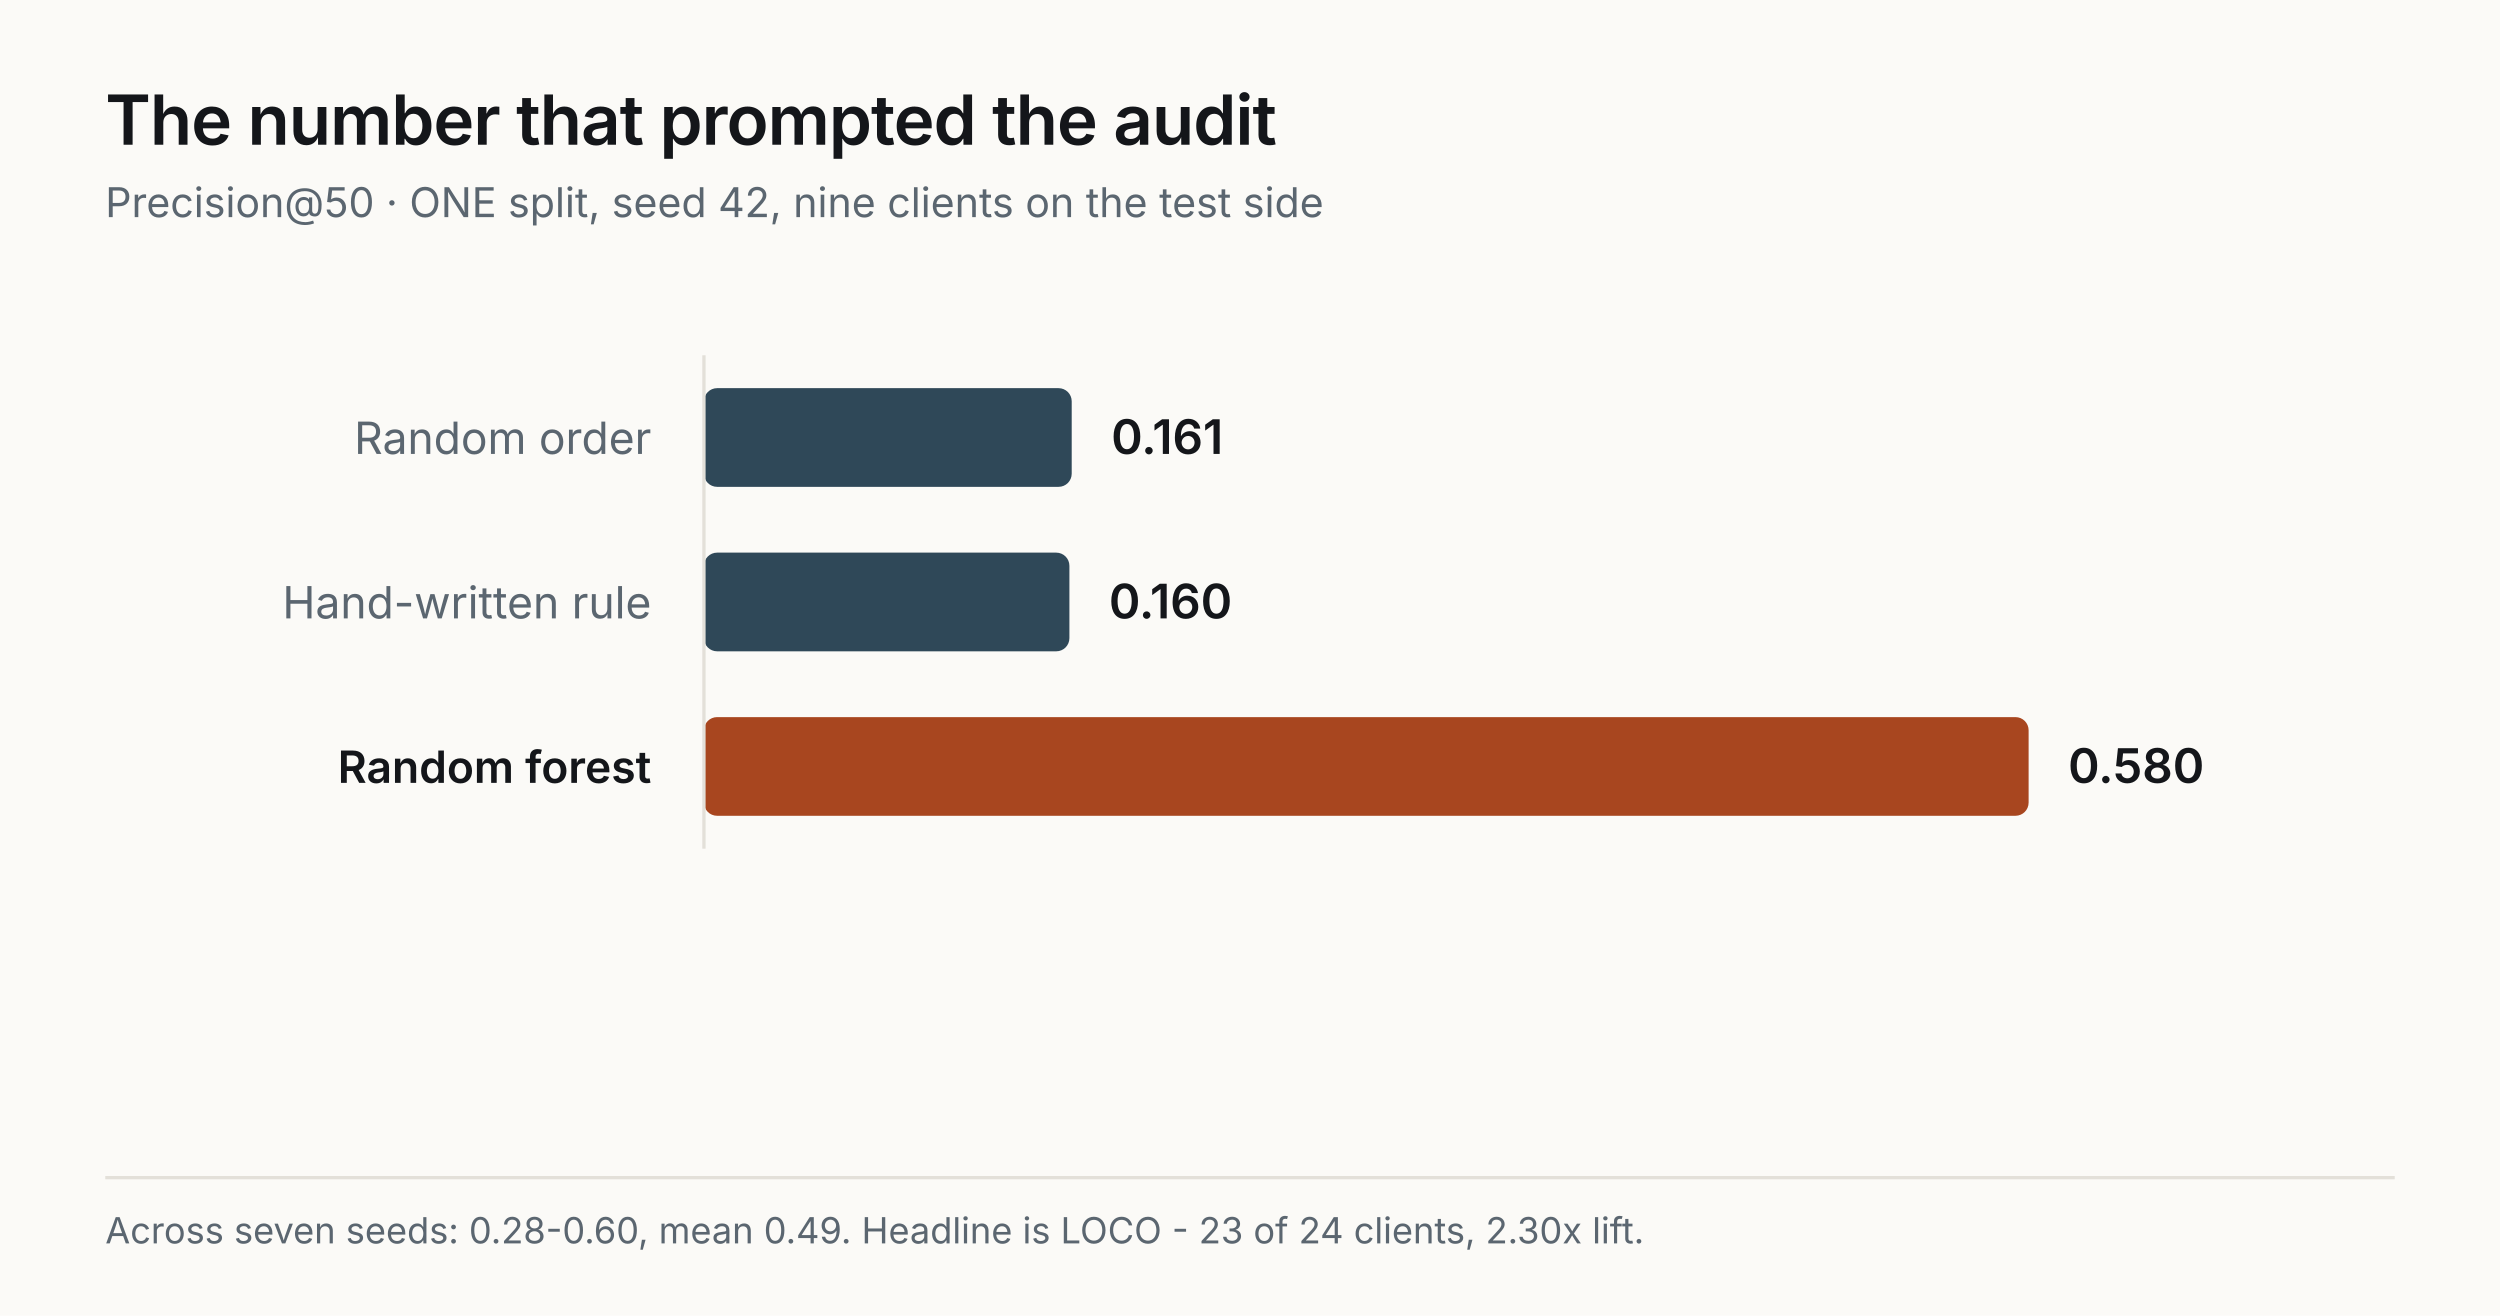
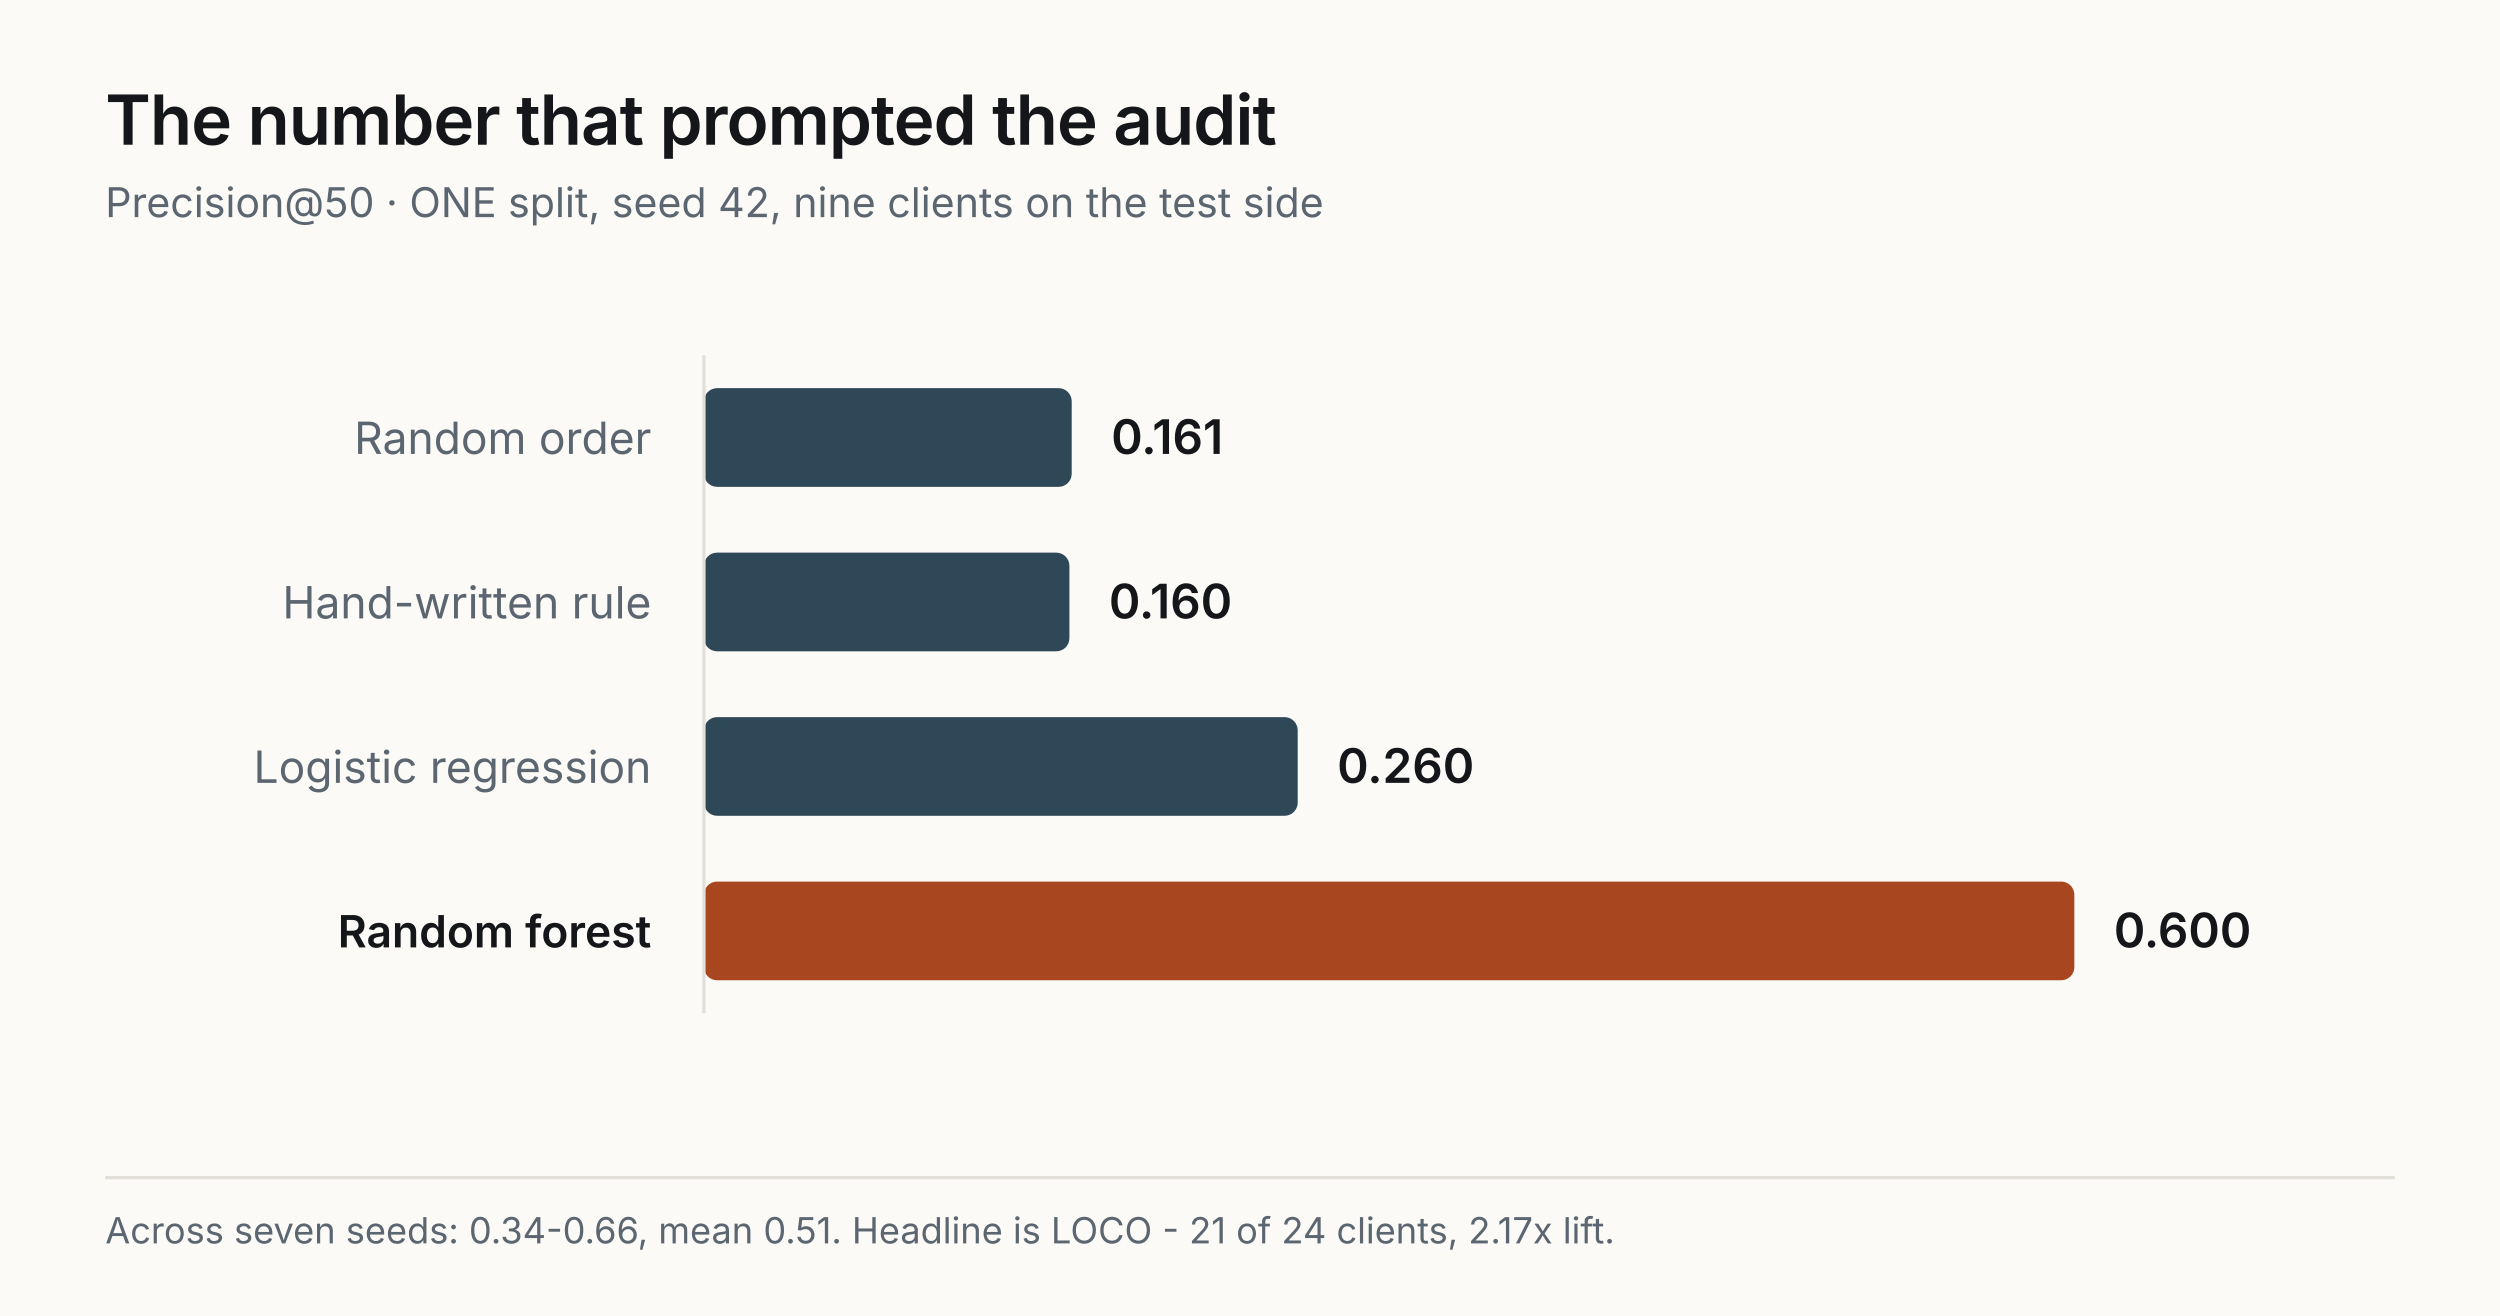
- <svg xmlns="http://www.w3.org/2000/svg" viewBox="0 0 760 400" width="760" height="400" role="img" aria-label="Precision at 50 on one split: random forest 0.580, hand-written rule 0.160, random order 0.161. Unstable across seeds.">
+ <svg xmlns="http://www.w3.org/2000/svg" viewBox="0 0 760 400" width="760" height="400" role="img" aria-label="Precision at 50 on one split: random forest 0.600, logistic regression 0.260, hand-written rule 0.160, random order 0.161. Unstable across seeds.">
  <rect width="760" height="400" fill="#FBFAF7" />
  <text x="32" y="44" font-family="'Space Grotesk','Inter',system-ui,-apple-system,'Segoe UI',sans-serif" font-size="21" font-weight="600" letter-spacing="-0.3" fill="#14161A">The number that prompted the audit</text>
  <text x="32" y="66" font-family="'Inter',system-ui,-apple-system,'Segoe UI',sans-serif" font-size="12.5" fill="#5B6670">Precision@50 · ONE split, seed 42, nine clients on the test side</text>
  <text x="198" y="138.0" text-anchor="end" font-family="'Inter',system-ui,-apple-system,'Segoe UI',sans-serif" font-size="13.5" font-weight="400" fill="#5B6670">Random order</text>
  <rect x="214" y="118" width="111.8" height="30" rx="4" fill="#2F4858" />
  <text x="337.8" y="138.0" font-family="'Space Grotesk','Inter',system-ui,-apple-system,'Segoe UI',sans-serif" font-size="14.5" font-weight="600" fill="#14161A">0.161</text>
  <text x="198" y="188.0" text-anchor="end" font-family="'Inter',system-ui,-apple-system,'Segoe UI',sans-serif" font-size="13.5" font-weight="400" fill="#5B6670">Hand-written rule</text>
  <rect x="214" y="168" width="111.1" height="30" rx="4" fill="#2F4858" />
  <text x="337.1" y="188.0" font-family="'Space Grotesk','Inter',system-ui,-apple-system,'Segoe UI',sans-serif" font-size="14.5" font-weight="600" fill="#14161A">0.160</text>
-   <text x="198" y="238.0" text-anchor="end" font-family="'Inter',system-ui,-apple-system,'Segoe UI',sans-serif" font-size="13.5" font-weight="600" fill="#14161A">Random forest</text>
-   <rect x="214" y="218" width="402.7" height="30" rx="4" fill="#A8461F" />
-   <text x="628.7" y="238.0" font-family="'Space Grotesk','Inter',system-ui,-apple-system,'Segoe UI',sans-serif" font-size="14.5" font-weight="600" fill="#14161A">0.580</text>
-   <line x1="214" y1="108" x2="214" y2="258" stroke="#E3E0D9" stroke-width="1" />
+   <text x="198" y="238.0" text-anchor="end" font-family="'Inter',system-ui,-apple-system,'Segoe UI',sans-serif" font-size="13.5" font-weight="400" fill="#5B6670">Logistic regression</text>
+   <rect x="214" y="218" width="180.5" height="30" rx="4" fill="#2F4858" />
+   <text x="406.5" y="238.0" font-family="'Space Grotesk','Inter',system-ui,-apple-system,'Segoe UI',sans-serif" font-size="14.5" font-weight="600" fill="#14161A">0.260</text>
+   <text x="198" y="288.0" text-anchor="end" font-family="'Inter',system-ui,-apple-system,'Segoe UI',sans-serif" font-size="13.5" font-weight="600" fill="#14161A">Random forest</text>
+   <rect x="214" y="268" width="416.6" height="30" rx="4" fill="#A8461F" />
+   <text x="642.6" y="288.0" font-family="'Space Grotesk','Inter',system-ui,-apple-system,'Segoe UI',sans-serif" font-size="14.5" font-weight="600" fill="#14161A">0.600</text>
+   <line x1="214" y1="108" x2="214" y2="308" stroke="#E3E0D9" stroke-width="1" />
  <line x1="32" y1="358" x2="728" y2="358" stroke="#E3E0D9" stroke-width="1" />
-   <text x="32" y="378" font-family="'Inter',system-ui,-apple-system,'Segoe UI',sans-serif" font-size="11" fill="#5B6670">Across seven seeds: 0.28-0.60, mean 0.49. Headline is LOCO - 23 of 24 clients, 2.30x lift.</text>
+   <text x="32" y="378" font-family="'Inter',system-ui,-apple-system,'Segoe UI',sans-serif" font-size="11" fill="#5B6670">Across seven seeds: 0.34-0.66, mean 0.51. Headline is LOCO - 21 of 24 clients, 2.17x lift.</text>
</svg>
